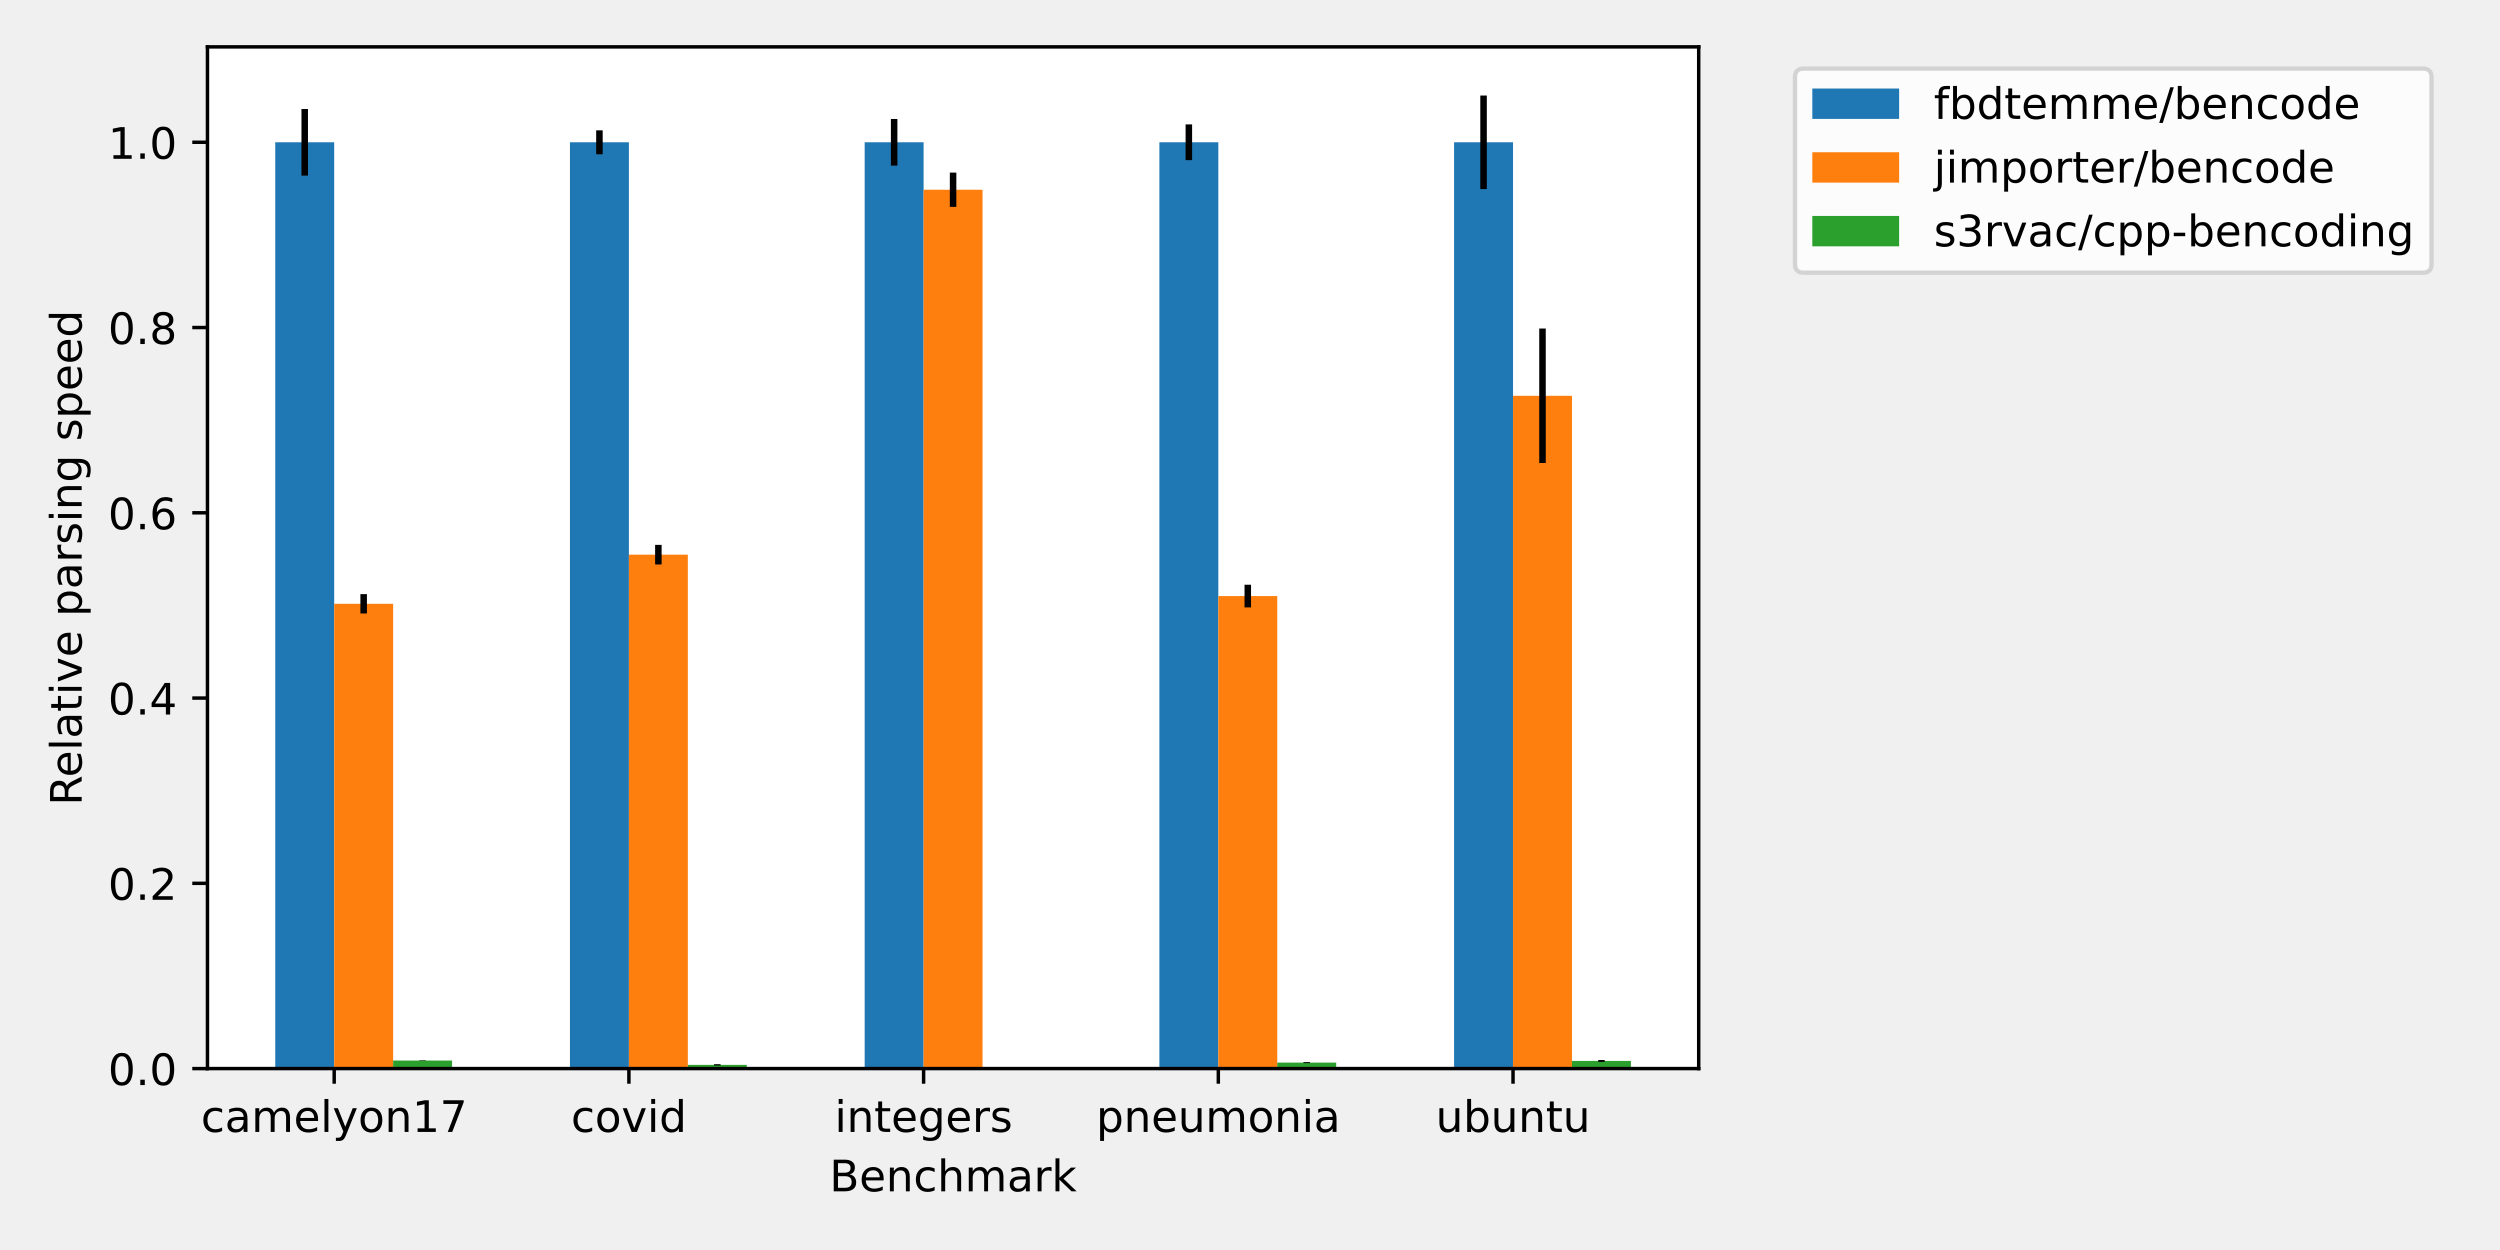
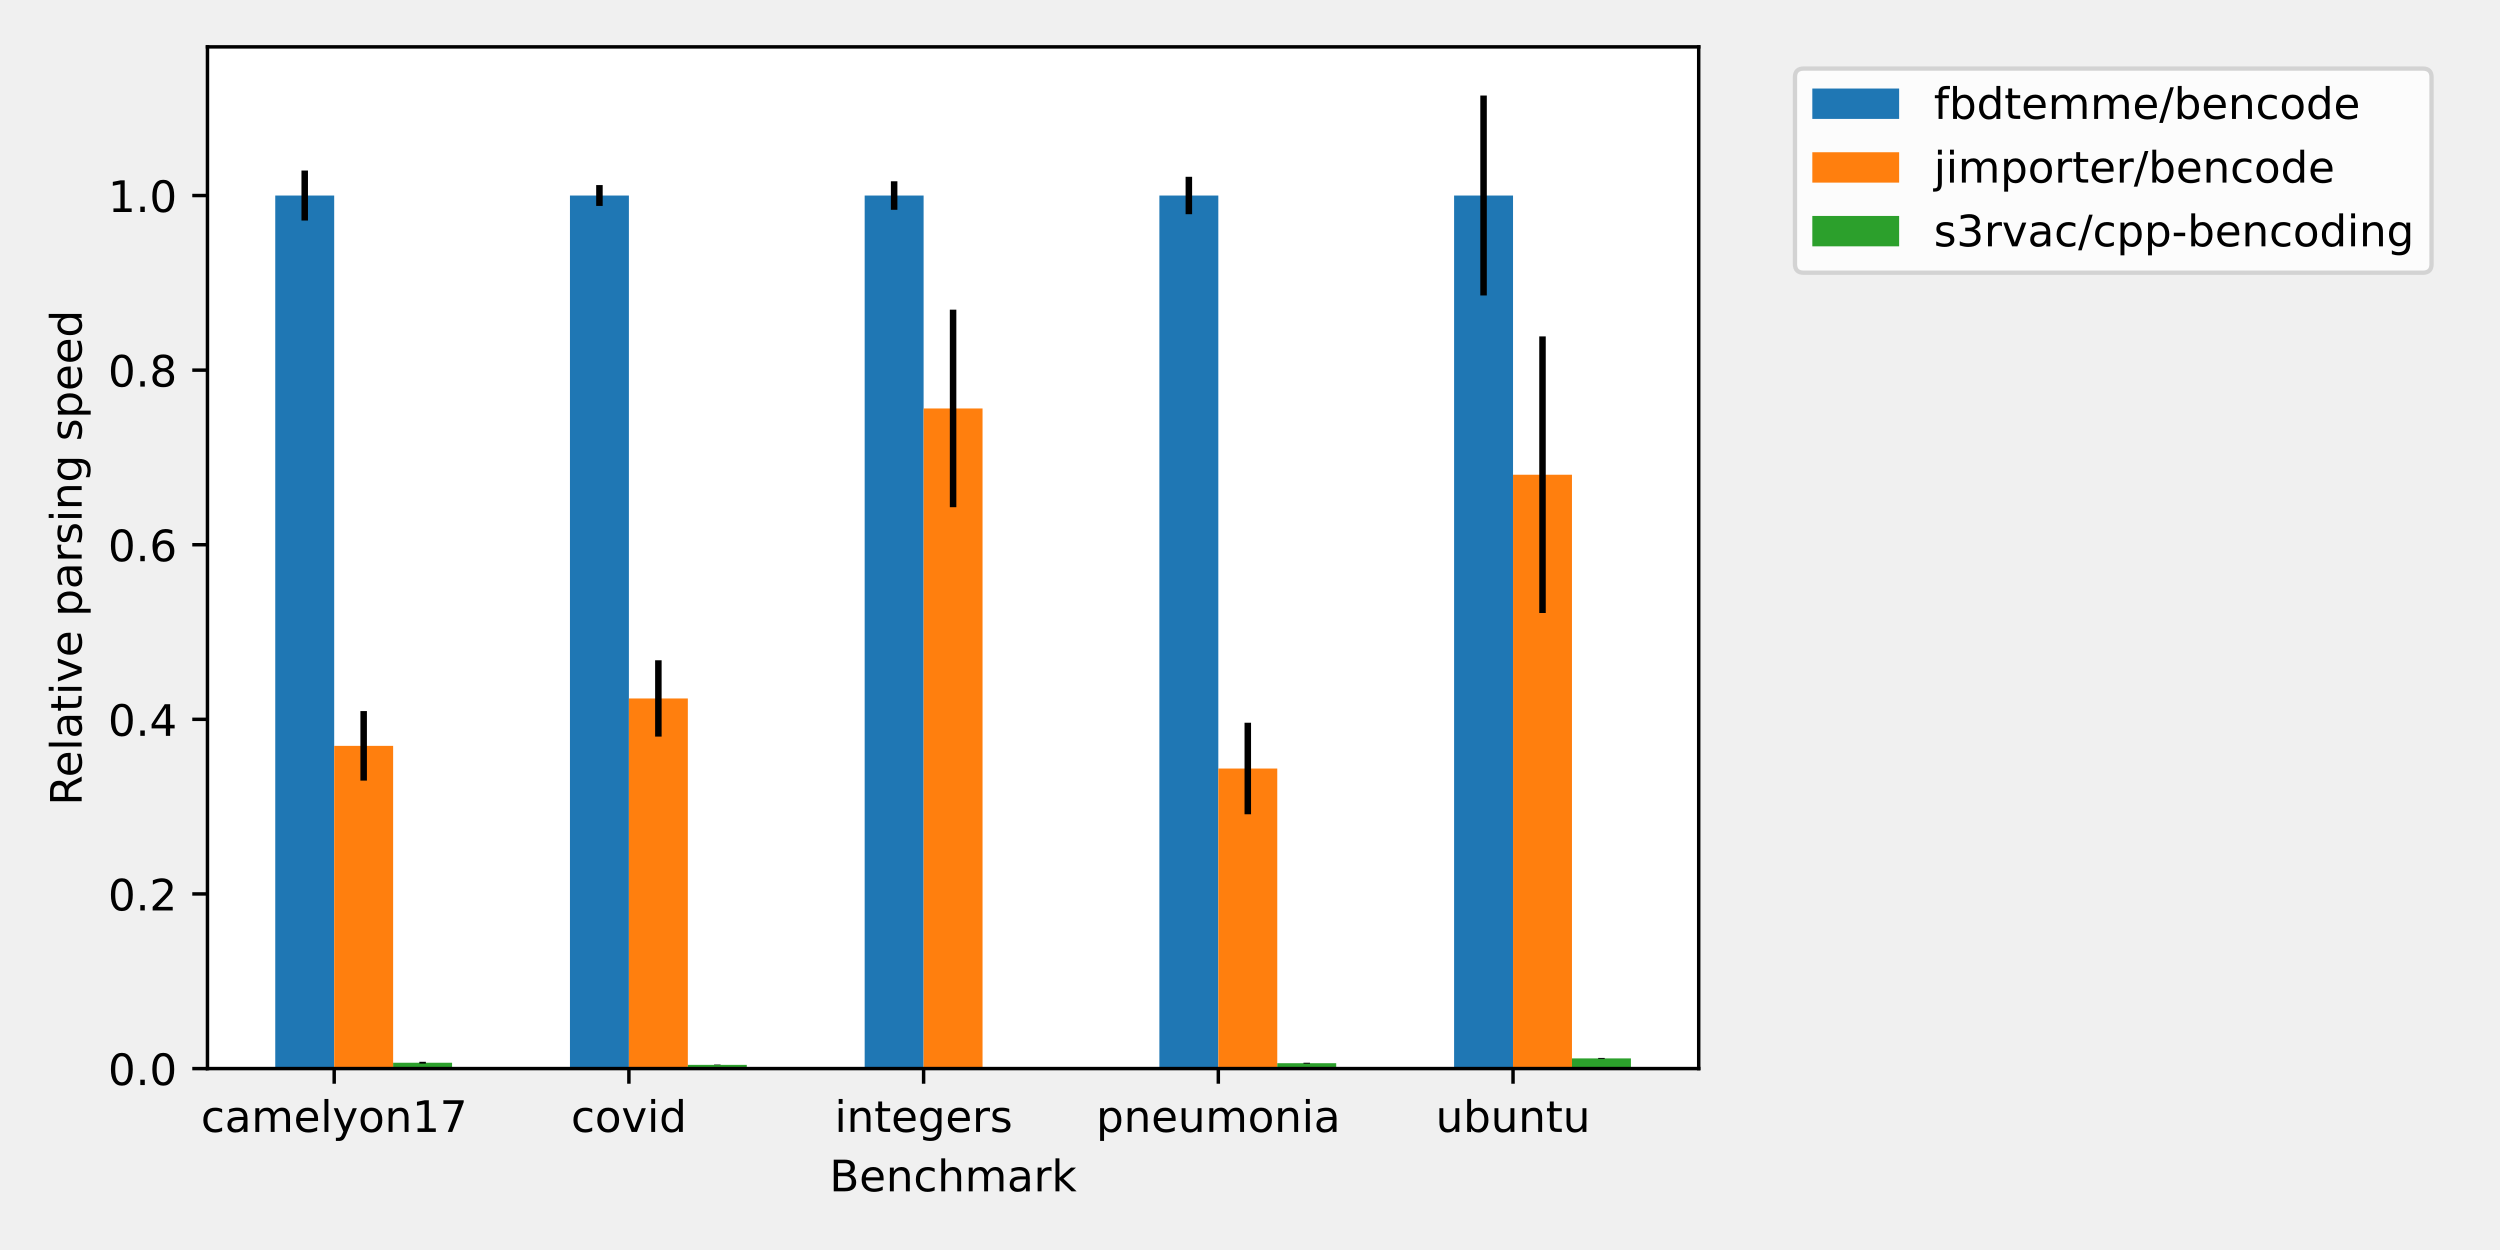
<svg xmlns="http://www.w3.org/2000/svg" xmlns:xlink="http://www.w3.org/1999/xlink" height="288pt" version="1.1" viewBox="0 0 576 288" width="576pt">
  <defs>
    <style type="text/css">*{stroke-linecap:butt;stroke-linejoin:round;}</style>
  </defs>
  <g id="figure_1">
    <g id="patch_1">
      <path d="M 0 288  L 576 288  L 576 0  L 0 0  z " style="fill:none;" />
    </g>
    <g id="axes_1">
      <g id="patch_2">
        <path d="M 47.8 246.2  L 391.38 246.2  L 391.38 10.8  L 47.8 10.8  z " style="fill:#ffffff;" />
      </g>
      <g id="patch_3">
-         <path clip-path="url(#p5ca8c4227e)" d="M 63.417 246.2  L 76.998 246.2  L 76.998 32.785  L 63.417 32.785  z " style="fill:#1f77b4;" />
+         <path clip-path="url(#pa5d54a3e2e)" d="M 63.417 246.2  L 76.998 246.2  L 76.998 45.046  L 63.417 45.046  z " style="fill:#1f77b4;" />
      </g>
      <g id="patch_4">
-         <path clip-path="url(#p5ca8c4227e)" d="M 131.318 246.2  L 144.899 246.2  L 144.899 32.785  L 131.318 32.785  z " style="fill:#1f77b4;" />
+         <path clip-path="url(#pa5d54a3e2e)" d="M 131.318 246.2  L 144.899 246.2  L 144.899 45.046  L 131.318 45.046  z " style="fill:#1f77b4;" />
      </g>
      <g id="patch_5">
-         <path clip-path="url(#p5ca8c4227e)" d="M 199.22 246.2  L 212.8 246.2  L 212.8 32.785  L 199.22 32.785  z " style="fill:#1f77b4;" />
+         <path clip-path="url(#pa5d54a3e2e)" d="M 199.22 246.2  L 212.8 246.2  L 212.8 45.046  L 199.22 45.046  z " style="fill:#1f77b4;" />
      </g>
      <g id="patch_6">
-         <path clip-path="url(#p5ca8c4227e)" d="M 267.121 246.2  L 280.701 246.2  L 280.701 32.785  L 267.121 32.785  z " style="fill:#1f77b4;" />
+         <path clip-path="url(#pa5d54a3e2e)" d="M 267.121 246.2  L 280.701 246.2  L 280.701 45.046  L 267.121 45.046  z " style="fill:#1f77b4;" />
      </g>
      <g id="patch_7">
-         <path clip-path="url(#p5ca8c4227e)" d="M 335.022 246.2  L 348.602 246.2  L 348.602 32.785  L 335.022 32.785  z " style="fill:#1f77b4;" />
+         <path clip-path="url(#pa5d54a3e2e)" d="M 335.022 246.2  L 348.602 246.2  L 348.602 45.046  L 335.022 45.046  z " style="fill:#1f77b4;" />
      </g>
      <g id="patch_8">
-         <path clip-path="url(#p5ca8c4227e)" d="M 76.998 246.2  L 90.578 246.2  L 90.578 139.121  L 76.998 139.121  z " style="fill:#ff7f0e;" />
+         <path clip-path="url(#pa5d54a3e2e)" d="M 76.998 246.2  L 90.578 246.2  L 90.578 171.842  L 76.998 171.842  z " style="fill:#ff7f0e;" />
      </g>
      <g id="patch_9">
-         <path clip-path="url(#p5ca8c4227e)" d="M 144.899 246.2  L 158.479 246.2  L 158.479 127.8  L 144.899 127.8  z " style="fill:#ff7f0e;" />
+         <path clip-path="url(#pa5d54a3e2e)" d="M 144.899 246.2  L 158.479 246.2  L 158.479 160.919  L 144.899 160.919  z " style="fill:#ff7f0e;" />
      </g>
      <g id="patch_10">
-         <path clip-path="url(#p5ca8c4227e)" d="M 212.8 246.2  L 226.38 246.2  L 226.38 43.714  L 212.8 43.714  z " style="fill:#ff7f0e;" />
+         <path clip-path="url(#pa5d54a3e2e)" d="M 212.8 246.2  L 226.38 246.2  L 226.38 94.108  L 212.8 94.108  z " style="fill:#ff7f0e;" />
      </g>
      <g id="patch_11">
-         <path clip-path="url(#p5ca8c4227e)" d="M 280.701 246.2  L 294.281 246.2  L 294.281 137.331  L 280.701 137.331  z " style="fill:#ff7f0e;" />
+         <path clip-path="url(#pa5d54a3e2e)" d="M 280.701 246.2  L 294.281 246.2  L 294.281 177.065  L 280.701 177.065  z " style="fill:#ff7f0e;" />
      </g>
      <g id="patch_12">
-         <path clip-path="url(#p5ca8c4227e)" d="M 348.602 246.2  L 362.182 246.2  L 362.182 91.185  L 348.602 91.185  z " style="fill:#ff7f0e;" />
+         <path clip-path="url(#pa5d54a3e2e)" d="M 348.602 246.2  L 362.182 246.2  L 362.182 109.374  L 348.602 109.374  z " style="fill:#ff7f0e;" />
      </g>
      <g id="patch_13">
-         <path clip-path="url(#p5ca8c4227e)" d="M 90.578 246.2  L 104.158 246.2  L 104.158 244.343  L 90.578 244.343  z " style="fill:#2ca02c;" />
+         <path clip-path="url(#pa5d54a3e2e)" d="M 90.578 246.2  L 104.158 246.2  L 104.158 244.847  L 90.578 244.847  z " style="fill:#2ca02c;" />
      </g>
      <g id="patch_14">
-         <path clip-path="url(#p5ca8c4227e)" d="M 158.479 246.2  L 172.059 246.2  L 172.059 245.347  L 158.479 245.347  z " style="fill:#2ca02c;" />
+         <path clip-path="url(#pa5d54a3e2e)" d="M 158.479 246.2  L 172.059 246.2  L 172.059 245.342  L 158.479 245.342  z " style="fill:#2ca02c;" />
      </g>
      <g id="patch_15">
-         <path clip-path="url(#p5ca8c4227e)" d="M 226.38 246.2  L 239.96 246.2  L 239.96 246.114  L 226.38 246.114  z " style="fill:#2ca02c;" />
+         <path clip-path="url(#pa5d54a3e2e)" d="M 226.38 246.2  L 239.96 246.2  L 239.96 246.122  L 226.38 246.122  z " style="fill:#2ca02c;" />
      </g>
      <g id="patch_16">
-         <path clip-path="url(#p5ca8c4227e)" d="M 294.281 246.2  L 307.862 246.2  L 307.862 244.827  L 294.281 244.827  z " style="fill:#2ca02c;" />
+         <path clip-path="url(#pa5d54a3e2e)" d="M 294.281 246.2  L 307.862 246.2  L 307.862 244.968  L 294.281 244.968  z " style="fill:#2ca02c;" />
      </g>
      <g id="patch_17">
-         <path clip-path="url(#p5ca8c4227e)" d="M 362.182 246.2  L 375.763 246.2  L 375.763 244.445  L 362.182 244.445  z " style="fill:#2ca02c;" />
+         <path clip-path="url(#pa5d54a3e2e)" d="M 362.182 246.2  L 375.763 246.2  L 375.763 243.851  L 362.182 243.851  z " style="fill:#2ca02c;" />
      </g>
      <g id="matplotlib.axis_1">
        <g id="xtick_1">
          <g id="line2d_1">
            <defs>
-               <path d="M 0 0  L 0 3.5  " id="mc09856faaf" style="stroke:#000000;stroke-width:0.8;" />
-             </defs>
-             <g>
-               <use style="stroke:#000000;stroke-width:0.8;" x="76.998" xlink:href="#mc09856faaf" y="246.2" />
+               <path d="M 0 0  L 0 3.5  " id="mf4dc3f9461" style="stroke:#000000;stroke-width:0.8;" />
+             </defs>
+             <g>
+               <use style="stroke:#000000;stroke-width:0.8;" x="76.998" xlink:href="#mf4dc3f9461" y="246.2" />
            </g>
          </g>
          <g id="text_1">
            <g transform="translate(46.29829 260.7984)scale(0.1 -0.1)">
              <defs>
                <path d="M 48.781 52.594  L 48.781 44.188  Q 44.969 46.297 41.141 47.344  Q 37.312 48.391 33.406 48.391  Q 24.656 48.391 19.812 42.844  Q 14.984 37.312 14.984 27.297  Q 14.984 17.281 19.812 11.734  Q 24.656 6.203 33.406 6.203  Q 37.312 6.203 41.141 7.25  Q 44.969 8.297 48.781 10.406  L 48.781 2.094  Q 45.016 0.344 40.984 -0.531  Q 36.969 -1.422 32.422 -1.422  Q 20.062 -1.422 12.781 6.344  Q 5.516 14.109 5.516 27.297  Q 5.516 40.672 12.859 48.328  Q 20.219 56 33.016 56  Q 37.156 56 41.109 55.141  Q 45.062 54.297 48.781 52.594  z " id="DejaVuSans-99" />
                <path d="M 34.281 27.484  Q 23.391 27.484 19.188 25  Q 14.984 22.516 14.984 16.5  Q 14.984 11.719 18.141 8.906  Q 21.297 6.109 26.703 6.109  Q 34.188 6.109 38.703 11.406  Q 43.219 16.703 43.219 25.484  L 43.219 27.484  z M 52.203 31.203  L 52.203 0  L 43.219 0  L 43.219 8.297  Q 40.141 3.328 35.547 0.953  Q 30.953 -1.422 24.312 -1.422  Q 15.922 -1.422 10.953 3.297  Q 6 8.016 6 15.922  Q 6 25.141 12.172 29.828  Q 18.359 34.516 30.609 34.516  L 43.219 34.516  L 43.219 35.406  Q 43.219 41.609 39.141 45  Q 35.062 48.391 27.688 48.391  Q 23 48.391 18.547 47.266  Q 14.109 46.141 10.016 43.891  L 10.016 52.203  Q 14.938 54.109 19.578 55.047  Q 24.219 56 28.609 56  Q 40.484 56 46.344 49.844  Q 52.203 43.703 52.203 31.203  z " id="DejaVuSans-97" />
                <path d="M 52 44.188  Q 55.375 50.25 60.062 53.125  Q 64.75 56 71.094 56  Q 79.641 56 84.281 50.016  Q 88.922 44.047 88.922 33.016  L 88.922 0  L 79.891 0  L 79.891 32.719  Q 79.891 40.578 77.094 44.375  Q 74.312 48.188 68.609 48.188  Q 61.625 48.188 57.562 43.547  Q 53.516 38.922 53.516 30.906  L 53.516 0  L 44.484 0  L 44.484 32.719  Q 44.484 40.625 41.703 44.406  Q 38.922 48.188 33.109 48.188  Q 26.219 48.188 22.156 43.531  Q 18.109 38.875 18.109 30.906  L 18.109 0  L 9.078 0  L 9.078 54.688  L 18.109 54.688  L 18.109 46.188  Q 21.188 51.219 25.484 53.609  Q 29.781 56 35.688 56  Q 41.656 56 45.828 52.969  Q 50 49.953 52 44.188  z " id="DejaVuSans-109" />
                <path d="M 56.203 29.594  L 56.203 25.203  L 14.891 25.203  Q 15.484 15.922 20.484 11.062  Q 25.484 6.203 34.422 6.203  Q 39.594 6.203 44.453 7.469  Q 49.312 8.734 54.109 11.281  L 54.109 2.781  Q 49.266 0.734 44.188 -0.344  Q 39.109 -1.422 33.891 -1.422  Q 20.797 -1.422 13.156 6.188  Q 5.516 13.812 5.516 26.812  Q 5.516 40.234 12.766 48.109  Q 20.016 56 32.328 56  Q 43.359 56 49.781 48.891  Q 56.203 41.797 56.203 29.594  z M 47.219 32.234  Q 47.125 39.594 43.094 43.984  Q 39.062 48.391 32.422 48.391  Q 24.906 48.391 20.391 44.141  Q 15.875 39.891 15.188 32.172  z " id="DejaVuSans-101" />
                <path d="M 9.422 75.984  L 18.406 75.984  L 18.406 0  L 9.422 0  z " id="DejaVuSans-108" />
                <path d="M 32.172 -5.078  Q 28.375 -14.844 24.75 -17.812  Q 21.141 -20.797 15.094 -20.797  L 7.906 -20.797  L 7.906 -13.281  L 13.188 -13.281  Q 16.891 -13.281 18.938 -11.516  Q 21 -9.766 23.484 -3.219  L 25.094 0.875  L 2.984 54.688  L 12.5 54.688  L 29.594 11.922  L 46.688 54.688  L 56.203 54.688  z " id="DejaVuSans-121" />
                <path d="M 30.609 48.391  Q 23.391 48.391 19.188 42.75  Q 14.984 37.109 14.984 27.297  Q 14.984 17.484 19.156 11.844  Q 23.344 6.203 30.609 6.203  Q 37.797 6.203 41.984 11.859  Q 46.188 17.531 46.188 27.297  Q 46.188 37.016 41.984 42.703  Q 37.797 48.391 30.609 48.391  z M 30.609 56  Q 42.328 56 49.016 48.375  Q 55.719 40.766 55.719 27.297  Q 55.719 13.875 49.016 6.219  Q 42.328 -1.422 30.609 -1.422  Q 18.844 -1.422 12.172 6.219  Q 5.516 13.875 5.516 27.297  Q 5.516 40.766 12.172 48.375  Q 18.844 56 30.609 56  z " id="DejaVuSans-111" />
                <path d="M 54.891 33.016  L 54.891 0  L 45.906 0  L 45.906 32.719  Q 45.906 40.484 42.875 44.328  Q 39.844 48.188 33.797 48.188  Q 26.516 48.188 22.312 43.547  Q 18.109 38.922 18.109 30.906  L 18.109 0  L 9.078 0  L 9.078 54.688  L 18.109 54.688  L 18.109 46.188  Q 21.344 51.125 25.703 53.562  Q 30.078 56 35.797 56  Q 45.219 56 50.047 50.172  Q 54.891 44.344 54.891 33.016  z " id="DejaVuSans-110" />
                <path d="M 12.406 8.297  L 28.516 8.297  L 28.516 63.922  L 10.984 60.406  L 10.984 69.391  L 28.422 72.906  L 38.281 72.906  L 38.281 8.297  L 54.391 8.297  L 54.391 0  L 12.406 0  z " id="DejaVuSans-49" />
                <path d="M 8.203 72.906  L 55.078 72.906  L 55.078 68.703  L 28.609 0  L 18.312 0  L 43.219 64.594  L 8.203 64.594  z " id="DejaVuSans-55" />
              </defs>
              <use xlink:href="#DejaVuSans-99" />
              <use x="54.98" xlink:href="#DejaVuSans-97" />
              <use x="116.26" xlink:href="#DejaVuSans-109" />
              <use x="213.672" xlink:href="#DejaVuSans-101" />
              <use x="275.195" xlink:href="#DejaVuSans-108" />
              <use x="302.979" xlink:href="#DejaVuSans-121" />
              <use x="362.158" xlink:href="#DejaVuSans-111" />
              <use x="423.34" xlink:href="#DejaVuSans-110" />
              <use x="486.719" xlink:href="#DejaVuSans-49" />
              <use x="550.342" xlink:href="#DejaVuSans-55" />
            </g>
          </g>
        </g>
        <g id="xtick_2">
          <g id="line2d_2">
            <g>
-               <use style="stroke:#000000;stroke-width:0.8;" x="144.899" xlink:href="#mc09856faaf" y="246.2" />
+               <use style="stroke:#000000;stroke-width:0.8;" x="144.899" xlink:href="#mf4dc3f9461" y="246.2" />
            </g>
          </g>
          <g id="text_2">
            <g transform="translate(131.5674 260.7984)scale(0.1 -0.1)">
              <defs>
                <path d="M 2.984 54.688  L 12.5 54.688  L 29.594 8.797  L 46.688 54.688  L 56.203 54.688  L 35.688 0  L 23.484 0  z " id="DejaVuSans-118" />
                <path d="M 9.422 54.688  L 18.406 54.688  L 18.406 0  L 9.422 0  z M 9.422 75.984  L 18.406 75.984  L 18.406 64.594  L 9.422 64.594  z " id="DejaVuSans-105" />
                <path d="M 45.406 46.391  L 45.406 75.984  L 54.391 75.984  L 54.391 0  L 45.406 0  L 45.406 8.203  Q 42.578 3.328 38.25 0.953  Q 33.938 -1.422 27.875 -1.422  Q 17.969 -1.422 11.734 6.484  Q 5.516 14.406 5.516 27.297  Q 5.516 40.188 11.734 48.094  Q 17.969 56 27.875 56  Q 33.938 56 38.25 53.625  Q 42.578 51.266 45.406 46.391  z M 14.797 27.297  Q 14.797 17.391 18.875 11.75  Q 22.953 6.109 30.078 6.109  Q 37.203 6.109 41.297 11.75  Q 45.406 17.391 45.406 27.297  Q 45.406 37.203 41.297 42.844  Q 37.203 48.484 30.078 48.484  Q 22.953 48.484 18.875 42.844  Q 14.797 37.203 14.797 27.297  z " id="DejaVuSans-100" />
              </defs>
              <use xlink:href="#DejaVuSans-99" />
              <use x="54.98" xlink:href="#DejaVuSans-111" />
              <use x="116.162" xlink:href="#DejaVuSans-118" />
              <use x="175.342" xlink:href="#DejaVuSans-105" />
              <use x="203.125" xlink:href="#DejaVuSans-100" />
            </g>
          </g>
        </g>
        <g id="xtick_3">
          <g id="line2d_3">
            <g>
-               <use style="stroke:#000000;stroke-width:0.8;" x="212.8" xlink:href="#mc09856faaf" y="246.2" />
+               <use style="stroke:#000000;stroke-width:0.8;" x="212.8" xlink:href="#mf4dc3f9461" y="246.2" />
            </g>
          </g>
          <g id="text_3">
            <g transform="translate(192.2944 260.7984)scale(0.1 -0.1)">
              <defs>
                <path d="M 18.312 70.219  L 18.312 54.688  L 36.812 54.688  L 36.812 47.703  L 18.312 47.703  L 18.312 18.016  Q 18.312 11.328 20.141 9.422  Q 21.969 7.516 27.594 7.516  L 36.812 7.516  L 36.812 0  L 27.594 0  Q 17.188 0 13.234 3.875  Q 9.281 7.766 9.281 18.016  L 9.281 47.703  L 2.688 47.703  L 2.688 54.688  L 9.281 54.688  L 9.281 70.219  z " id="DejaVuSans-116" />
                <path d="M 45.406 27.984  Q 45.406 37.75 41.375 43.109  Q 37.359 48.484 30.078 48.484  Q 22.859 48.484 18.828 43.109  Q 14.797 37.75 14.797 27.984  Q 14.797 18.266 18.828 12.891  Q 22.859 7.516 30.078 7.516  Q 37.359 7.516 41.375 12.891  Q 45.406 18.266 45.406 27.984  z M 54.391 6.781  Q 54.391 -7.172 48.188 -13.984  Q 42 -20.797 29.203 -20.797  Q 24.469 -20.797 20.266 -20.094  Q 16.062 -19.391 12.109 -17.922  L 12.109 -9.188  Q 16.062 -11.328 19.922 -12.344  Q 23.781 -13.375 27.781 -13.375  Q 36.625 -13.375 41.016 -8.766  Q 45.406 -4.156 45.406 5.172  L 45.406 9.625  Q 42.625 4.781 38.281 2.391  Q 33.938 0 27.875 0  Q 17.828 0 11.672 7.656  Q 5.516 15.328 5.516 27.984  Q 5.516 40.672 11.672 48.328  Q 17.828 56 27.875 56  Q 33.938 56 38.281 53.609  Q 42.625 51.219 45.406 46.391  L 45.406 54.688  L 54.391 54.688  z " id="DejaVuSans-103" />
                <path d="M 41.109 46.297  Q 39.594 47.172 37.812 47.578  Q 36.031 48 33.891 48  Q 26.266 48 22.188 43.047  Q 18.109 38.094 18.109 28.812  L 18.109 0  L 9.078 0  L 9.078 54.688  L 18.109 54.688  L 18.109 46.188  Q 20.953 51.172 25.484 53.578  Q 30.031 56 36.531 56  Q 37.453 56 38.578 55.875  Q 39.703 55.766 41.062 55.516  z " id="DejaVuSans-114" />
                <path d="M 44.281 53.078  L 44.281 44.578  Q 40.484 46.531 36.375 47.5  Q 32.281 48.484 27.875 48.484  Q 21.188 48.484 17.844 46.438  Q 14.5 44.391 14.5 40.281  Q 14.5 37.156 16.891 35.375  Q 19.281 33.594 26.516 31.984  L 29.594 31.297  Q 39.156 29.25 43.188 25.516  Q 47.219 21.781 47.219 15.094  Q 47.219 7.469 41.188 3.016  Q 35.156 -1.422 24.609 -1.422  Q 20.219 -1.422 15.453 -0.562  Q 10.688 0.297 5.422 2  L 5.422 11.281  Q 10.406 8.688 15.234 7.391  Q 20.062 6.109 24.812 6.109  Q 31.156 6.109 34.562 8.281  Q 37.984 10.453 37.984 14.406  Q 37.984 18.062 35.516 20.016  Q 33.062 21.969 24.703 23.781  L 21.578 24.516  Q 13.234 26.266 9.516 29.906  Q 5.812 33.547 5.812 39.891  Q 5.812 47.609 11.281 51.797  Q 16.75 56 26.812 56  Q 31.781 56 36.172 55.266  Q 40.578 54.547 44.281 53.078  z " id="DejaVuSans-115" />
              </defs>
              <use xlink:href="#DejaVuSans-105" />
              <use x="27.783" xlink:href="#DejaVuSans-110" />
              <use x="91.162" xlink:href="#DejaVuSans-116" />
              <use x="130.371" xlink:href="#DejaVuSans-101" />
              <use x="191.895" xlink:href="#DejaVuSans-103" />
              <use x="255.371" xlink:href="#DejaVuSans-101" />
              <use x="316.895" xlink:href="#DejaVuSans-114" />
              <use x="358.008" xlink:href="#DejaVuSans-115" />
            </g>
          </g>
        </g>
        <g id="xtick_4">
          <g id="line2d_4">
            <g>
-               <use style="stroke:#000000;stroke-width:0.8;" x="280.701" xlink:href="#mc09856faaf" y="246.2" />
+               <use style="stroke:#000000;stroke-width:0.8;" x="280.701" xlink:href="#mf4dc3f9461" y="246.2" />
            </g>
          </g>
          <g id="text_4">
            <g transform="translate(252.5612 260.7984)scale(0.1 -0.1)">
              <defs>
                <path d="M 18.109 8.203  L 18.109 -20.797  L 9.078 -20.797  L 9.078 54.688  L 18.109 54.688  L 18.109 46.391  Q 20.953 51.266 25.266 53.625  Q 29.594 56 35.594 56  Q 45.562 56 51.781 48.094  Q 58.016 40.188 58.016 27.297  Q 58.016 14.406 51.781 6.484  Q 45.562 -1.422 35.594 -1.422  Q 29.594 -1.422 25.266 0.953  Q 20.953 3.328 18.109 8.203  z M 48.688 27.297  Q 48.688 37.203 44.609 42.844  Q 40.531 48.484 33.406 48.484  Q 26.266 48.484 22.188 42.844  Q 18.109 37.203 18.109 27.297  Q 18.109 17.391 22.188 11.75  Q 26.266 6.109 33.406 6.109  Q 40.531 6.109 44.609 11.75  Q 48.688 17.391 48.688 27.297  z " id="DejaVuSans-112" />
                <path d="M 8.5 21.578  L 8.5 54.688  L 17.484 54.688  L 17.484 21.922  Q 17.484 14.156 20.5 10.266  Q 23.531 6.391 29.594 6.391  Q 36.859 6.391 41.078 11.031  Q 45.312 15.672 45.312 23.688  L 45.312 54.688  L 54.297 54.688  L 54.297 0  L 45.312 0  L 45.312 8.406  Q 42.047 3.422 37.719 1  Q 33.406 -1.422 27.688 -1.422  Q 18.266 -1.422 13.375 4.438  Q 8.5 10.297 8.5 21.578  z M 31.109 56  z " id="DejaVuSans-117" />
              </defs>
              <use xlink:href="#DejaVuSans-112" />
              <use x="63.477" xlink:href="#DejaVuSans-110" />
              <use x="126.855" xlink:href="#DejaVuSans-101" />
              <use x="188.379" xlink:href="#DejaVuSans-117" />
              <use x="251.758" xlink:href="#DejaVuSans-109" />
              <use x="349.17" xlink:href="#DejaVuSans-111" />
              <use x="410.352" xlink:href="#DejaVuSans-110" />
              <use x="473.73" xlink:href="#DejaVuSans-105" />
              <use x="501.514" xlink:href="#DejaVuSans-97" />
            </g>
          </g>
        </g>
        <g id="xtick_5">
          <g id="line2d_5">
            <g>
-               <use style="stroke:#000000;stroke-width:0.8;" x="348.602" xlink:href="#mc09856faaf" y="246.2" />
+               <use style="stroke:#000000;stroke-width:0.8;" x="348.602" xlink:href="#mf4dc3f9461" y="246.2" />
            </g>
          </g>
          <g id="text_5">
            <g transform="translate(330.7929 260.7984)scale(0.1 -0.1)">
              <defs>
                <path d="M 48.688 27.297  Q 48.688 37.203 44.609 42.844  Q 40.531 48.484 33.406 48.484  Q 26.266 48.484 22.188 42.844  Q 18.109 37.203 18.109 27.297  Q 18.109 17.391 22.188 11.75  Q 26.266 6.109 33.406 6.109  Q 40.531 6.109 44.609 11.75  Q 48.688 17.391 48.688 27.297  z M 18.109 46.391  Q 20.953 51.266 25.266 53.625  Q 29.594 56 35.594 56  Q 45.562 56 51.781 48.094  Q 58.016 40.188 58.016 27.297  Q 58.016 14.406 51.781 6.484  Q 45.562 -1.422 35.594 -1.422  Q 29.594 -1.422 25.266 0.953  Q 20.953 3.328 18.109 8.203  L 18.109 0  L 9.078 0  L 9.078 75.984  L 18.109 75.984  z " id="DejaVuSans-98" />
              </defs>
              <use xlink:href="#DejaVuSans-117" />
              <use x="63.379" xlink:href="#DejaVuSans-98" />
              <use x="126.855" xlink:href="#DejaVuSans-117" />
              <use x="190.234" xlink:href="#DejaVuSans-110" />
              <use x="253.613" xlink:href="#DejaVuSans-116" />
              <use x="292.822" xlink:href="#DejaVuSans-117" />
            </g>
          </g>
        </g>
        <g id="text_6">
          <g transform="translate(191.1111 274.4766)scale(0.1 -0.1)">
            <defs>
              <path d="M 19.672 34.812  L 19.672 8.109  L 35.5 8.109  Q 43.453 8.109 47.281 11.406  Q 51.125 14.703 51.125 21.484  Q 51.125 28.328 47.281 31.562  Q 43.453 34.812 35.5 34.812  z M 19.672 64.797  L 19.672 42.828  L 34.281 42.828  Q 41.5 42.828 45.031 45.531  Q 48.578 48.25 48.578 53.812  Q 48.578 59.328 45.031 62.062  Q 41.5 64.797 34.281 64.797  z M 9.812 72.906  L 35.016 72.906  Q 46.297 72.906 52.391 68.219  Q 58.5 63.531 58.5 54.891  Q 58.5 48.188 55.375 44.234  Q 52.25 40.281 46.188 39.312  Q 53.469 37.75 57.5 32.781  Q 61.531 27.828 61.531 20.406  Q 61.531 10.641 54.891 5.312  Q 48.25 0 35.984 0  L 9.812 0  z " id="DejaVuSans-66" />
              <path d="M 54.891 33.016  L 54.891 0  L 45.906 0  L 45.906 32.719  Q 45.906 40.484 42.875 44.328  Q 39.844 48.188 33.797 48.188  Q 26.516 48.188 22.312 43.547  Q 18.109 38.922 18.109 30.906  L 18.109 0  L 9.078 0  L 9.078 75.984  L 18.109 75.984  L 18.109 46.188  Q 21.344 51.125 25.703 53.562  Q 30.078 56 35.797 56  Q 45.219 56 50.047 50.172  Q 54.891 44.344 54.891 33.016  z " id="DejaVuSans-104" />
              <path d="M 9.078 75.984  L 18.109 75.984  L 18.109 31.109  L 44.922 54.688  L 56.391 54.688  L 27.391 29.109  L 57.625 0  L 45.906 0  L 18.109 26.703  L 18.109 0  L 9.078 0  z " id="DejaVuSans-107" />
            </defs>
            <use xlink:href="#DejaVuSans-66" />
            <use x="68.604" xlink:href="#DejaVuSans-101" />
            <use x="130.127" xlink:href="#DejaVuSans-110" />
            <use x="193.506" xlink:href="#DejaVuSans-99" />
            <use x="248.486" xlink:href="#DejaVuSans-104" />
            <use x="311.865" xlink:href="#DejaVuSans-109" />
            <use x="409.277" xlink:href="#DejaVuSans-97" />
            <use x="470.557" xlink:href="#DejaVuSans-114" />
            <use x="511.67" xlink:href="#DejaVuSans-107" />
          </g>
        </g>
      </g>
      <g id="matplotlib.axis_2">
        <g id="ytick_1">
          <g id="line2d_6">
            <defs>
-               <path d="M 0 0  L -3.5 0  " id="md65acb0eab" style="stroke:#000000;stroke-width:0.8;" />
-             </defs>
-             <g>
-               <use style="stroke:#000000;stroke-width:0.8;" x="47.8" xlink:href="#md65acb0eab" y="246.2" />
+               <path d="M 0 0  L -3.5 0  " id="m263431b3f0" style="stroke:#000000;stroke-width:0.8;" />
+             </defs>
+             <g>
+               <use style="stroke:#000000;stroke-width:0.8;" x="47.8" xlink:href="#m263431b3f0" y="246.2" />
            </g>
          </g>
          <g id="text_7">
            <g transform="translate(24.89688 249.9992)scale(0.1 -0.1)">
              <defs>
                <path d="M 31.781 66.406  Q 24.172 66.406 20.328 58.906  Q 16.5 51.422 16.5 36.375  Q 16.5 21.391 20.328 13.891  Q 24.172 6.391 31.781 6.391  Q 39.453 6.391 43.281 13.891  Q 47.125 21.391 47.125 36.375  Q 47.125 51.422 43.281 58.906  Q 39.453 66.406 31.781 66.406  z M 31.781 74.219  Q 44.047 74.219 50.516 64.516  Q 56.984 54.828 56.984 36.375  Q 56.984 17.969 50.516 8.266  Q 44.047 -1.422 31.781 -1.422  Q 19.531 -1.422 13.062 8.266  Q 6.594 17.969 6.594 36.375  Q 6.594 54.828 13.062 64.516  Q 19.531 74.219 31.781 74.219  z " id="DejaVuSans-48" />
                <path d="M 10.688 12.406  L 21 12.406  L 21 0  L 10.688 0  z " id="DejaVuSans-46" />
              </defs>
              <use xlink:href="#DejaVuSans-48" />
              <use x="63.623" xlink:href="#DejaVuSans-46" />
              <use x="95.41" xlink:href="#DejaVuSans-48" />
            </g>
          </g>
        </g>
        <g id="ytick_2">
          <g id="line2d_7">
            <g>
-               <use style="stroke:#000000;stroke-width:0.8;" x="47.8" xlink:href="#md65acb0eab" y="203.517" />
+               <use style="stroke:#000000;stroke-width:0.8;" x="47.8" xlink:href="#m263431b3f0" y="205.969" />
            </g>
          </g>
          <g id="text_8">
-             <g transform="translate(24.89688 207.3161)scale(0.1 -0.1)">
+             <g transform="translate(24.89688 209.7684)scale(0.1 -0.1)">
              <defs>
                <path d="M 19.188 8.297  L 53.609 8.297  L 53.609 0  L 7.328 0  L 7.328 8.297  Q 12.938 14.109 22.625 23.891  Q 32.328 33.688 34.812 36.531  Q 39.547 41.844 41.422 45.531  Q 43.312 49.219 43.312 52.781  Q 43.312 58.594 39.234 62.25  Q 35.156 65.922 28.609 65.922  Q 23.969 65.922 18.812 64.312  Q 13.672 62.703 7.812 59.422  L 7.812 69.391  Q 13.766 71.781 18.938 73  Q 24.125 74.219 28.422 74.219  Q 39.75 74.219 46.484 68.547  Q 53.219 62.891 53.219 53.422  Q 53.219 48.922 51.531 44.891  Q 49.859 40.875 45.406 35.406  Q 44.188 33.984 37.641 27.219  Q 31.109 20.453 19.188 8.297  z " id="DejaVuSans-50" />
              </defs>
              <use xlink:href="#DejaVuSans-48" />
              <use x="63.623" xlink:href="#DejaVuSans-46" />
              <use x="95.41" xlink:href="#DejaVuSans-50" />
            </g>
          </g>
        </g>
        <g id="ytick_3">
          <g id="line2d_8">
            <g>
-               <use style="stroke:#000000;stroke-width:0.8;" x="47.8" xlink:href="#md65acb0eab" y="160.834" />
+               <use style="stroke:#000000;stroke-width:0.8;" x="47.8" xlink:href="#m263431b3f0" y="165.738" />
            </g>
          </g>
          <g id="text_9">
-             <g transform="translate(24.89688 164.633)scale(0.1 -0.1)">
+             <g transform="translate(24.89688 169.5376)scale(0.1 -0.1)">
              <defs>
                <path d="M 37.797 64.312  L 12.891 25.391  L 37.797 25.391  z M 35.203 72.906  L 47.609 72.906  L 47.609 25.391  L 58.016 25.391  L 58.016 17.188  L 47.609 17.188  L 47.609 0  L 37.797 0  L 37.797 17.188  L 4.891 17.188  L 4.891 26.703  z " id="DejaVuSans-52" />
              </defs>
              <use xlink:href="#DejaVuSans-48" />
              <use x="63.623" xlink:href="#DejaVuSans-46" />
              <use x="95.41" xlink:href="#DejaVuSans-52" />
            </g>
          </g>
        </g>
        <g id="ytick_4">
          <g id="line2d_9">
            <g>
-               <use style="stroke:#000000;stroke-width:0.8;" x="47.8" xlink:href="#md65acb0eab" y="118.151" />
+               <use style="stroke:#000000;stroke-width:0.8;" x="47.8" xlink:href="#m263431b3f0" y="125.508" />
            </g>
          </g>
          <g id="text_10">
-             <g transform="translate(24.89688 121.9499)scale(0.1 -0.1)">
+             <g transform="translate(24.89688 129.3068)scale(0.1 -0.1)">
              <defs>
                <path d="M 33.016 40.375  Q 26.375 40.375 22.484 35.828  Q 18.609 31.297 18.609 23.391  Q 18.609 15.531 22.484 10.953  Q 26.375 6.391 33.016 6.391  Q 39.656 6.391 43.531 10.953  Q 47.406 15.531 47.406 23.391  Q 47.406 31.297 43.531 35.828  Q 39.656 40.375 33.016 40.375  z M 52.594 71.297  L 52.594 62.312  Q 48.875 64.062 45.094 64.984  Q 41.312 65.922 37.594 65.922  Q 27.828 65.922 22.672 59.328  Q 17.531 52.734 16.797 39.406  Q 19.672 43.656 24.016 45.922  Q 28.375 48.188 33.594 48.188  Q 44.578 48.188 50.953 41.516  Q 57.328 34.859 57.328 23.391  Q 57.328 12.156 50.688 5.359  Q 44.047 -1.422 33.016 -1.422  Q 20.359 -1.422 13.672 8.266  Q 6.984 17.969 6.984 36.375  Q 6.984 53.656 15.188 63.938  Q 23.391 74.219 37.203 74.219  Q 40.922 74.219 44.703 73.484  Q 48.484 72.75 52.594 71.297  z " id="DejaVuSans-54" />
              </defs>
              <use xlink:href="#DejaVuSans-48" />
              <use x="63.623" xlink:href="#DejaVuSans-46" />
              <use x="95.41" xlink:href="#DejaVuSans-54" />
            </g>
          </g>
        </g>
        <g id="ytick_5">
          <g id="line2d_10">
            <g>
-               <use style="stroke:#000000;stroke-width:0.8;" x="47.8" xlink:href="#md65acb0eab" y="75.468" />
+               <use style="stroke:#000000;stroke-width:0.8;" x="47.8" xlink:href="#m263431b3f0" y="85.277" />
            </g>
          </g>
          <g id="text_11">
-             <g transform="translate(24.89688 79.26683)scale(0.1 -0.1)">
+             <g transform="translate(24.89688 89.07598)scale(0.1 -0.1)">
              <defs>
                <path d="M 31.781 34.625  Q 24.75 34.625 20.719 30.859  Q 16.703 27.094 16.703 20.516  Q 16.703 13.922 20.719 10.156  Q 24.75 6.391 31.781 6.391  Q 38.812 6.391 42.859 10.172  Q 46.922 13.969 46.922 20.516  Q 46.922 27.094 42.891 30.859  Q 38.875 34.625 31.781 34.625  z M 21.922 38.812  Q 15.578 40.375 12.031 44.719  Q 8.5 49.078 8.5 55.328  Q 8.5 64.062 14.719 69.141  Q 20.953 74.219 31.781 74.219  Q 42.672 74.219 48.875 69.141  Q 55.078 64.062 55.078 55.328  Q 55.078 49.078 51.531 44.719  Q 48 40.375 41.703 38.812  Q 48.828 37.156 52.797 32.312  Q 56.781 27.484 56.781 20.516  Q 56.781 9.906 50.312 4.234  Q 43.844 -1.422 31.781 -1.422  Q 19.734 -1.422 13.25 4.234  Q 6.781 9.906 6.781 20.516  Q 6.781 27.484 10.781 32.312  Q 14.797 37.156 21.922 38.812  z M 18.312 54.391  Q 18.312 48.734 21.844 45.562  Q 25.391 42.391 31.781 42.391  Q 38.141 42.391 41.719 45.562  Q 45.312 48.734 45.312 54.391  Q 45.312 60.062 41.719 63.234  Q 38.141 66.406 31.781 66.406  Q 25.391 66.406 21.844 63.234  Q 18.312 60.062 18.312 54.391  z " id="DejaVuSans-56" />
              </defs>
              <use xlink:href="#DejaVuSans-48" />
              <use x="63.623" xlink:href="#DejaVuSans-46" />
              <use x="95.41" xlink:href="#DejaVuSans-56" />
            </g>
          </g>
        </g>
        <g id="ytick_6">
          <g id="line2d_11">
            <g>
-               <use style="stroke:#000000;stroke-width:0.8;" x="47.8" xlink:href="#md65acb0eab" y="32.785" />
+               <use style="stroke:#000000;stroke-width:0.8;" x="47.8" xlink:href="#m263431b3f0" y="45.046" />
            </g>
          </g>
          <g id="text_12">
-             <g transform="translate(24.89688 36.58374)scale(0.1 -0.1)">
+             <g transform="translate(24.89688 48.84517)scale(0.1 -0.1)">
              <use xlink:href="#DejaVuSans-49" />
              <use x="63.623" xlink:href="#DejaVuSans-46" />
              <use x="95.41" xlink:href="#DejaVuSans-48" />
            </g>
          </g>
        </g>
        <g id="text_13">
          <g transform="translate(18.81719 185.5789)rotate(-90)scale(0.1 -0.1)">
            <defs>
              <path d="M 44.391 34.188  Q 47.562 33.109 50.562 29.594  Q 53.562 26.078 56.594 19.922  L 66.609 0  L 56 0  L 46.688 18.703  Q 43.062 26.031 39.672 28.422  Q 36.281 30.812 30.422 30.812  L 19.672 30.812  L 19.672 0  L 9.812 0  L 9.812 72.906  L 32.078 72.906  Q 44.578 72.906 50.734 67.672  Q 56.891 62.453 56.891 51.906  Q 56.891 45.016 53.688 40.469  Q 50.484 35.938 44.391 34.188  z M 19.672 64.797  L 19.672 38.922  L 32.078 38.922  Q 39.203 38.922 42.844 42.219  Q 46.484 45.516 46.484 51.906  Q 46.484 58.297 42.844 61.547  Q 39.203 64.797 32.078 64.797  z " id="DejaVuSans-82" />
              <path id="DejaVuSans-32" />
            </defs>
            <use xlink:href="#DejaVuSans-82" />
            <use x="64.982" xlink:href="#DejaVuSans-101" />
            <use x="126.506" xlink:href="#DejaVuSans-108" />
            <use x="154.289" xlink:href="#DejaVuSans-97" />
            <use x="215.568" xlink:href="#DejaVuSans-116" />
            <use x="254.777" xlink:href="#DejaVuSans-105" />
            <use x="282.561" xlink:href="#DejaVuSans-118" />
            <use x="341.74" xlink:href="#DejaVuSans-101" />
            <use x="403.264" xlink:href="#DejaVuSans-32" />
            <use x="435.051" xlink:href="#DejaVuSans-112" />
            <use x="498.527" xlink:href="#DejaVuSans-97" />
            <use x="559.807" xlink:href="#DejaVuSans-114" />
            <use x="600.92" xlink:href="#DejaVuSans-115" />
            <use x="653.02" xlink:href="#DejaVuSans-105" />
            <use x="680.803" xlink:href="#DejaVuSans-110" />
            <use x="744.182" xlink:href="#DejaVuSans-103" />
            <use x="807.658" xlink:href="#DejaVuSans-32" />
            <use x="839.445" xlink:href="#DejaVuSans-115" />
            <use x="891.545" xlink:href="#DejaVuSans-112" />
            <use x="955.021" xlink:href="#DejaVuSans-101" />
            <use x="1016.545" xlink:href="#DejaVuSans-101" />
            <use x="1078.068" xlink:href="#DejaVuSans-100" />
          </g>
        </g>
      </g>
      <g id="LineCollection_1">
-         <path clip-path="url(#p5ca8c4227e)" d="M 70.207 40.462  L 70.207 25.107  " style="fill:none;stroke:#000000;stroke-width:1.5;" />
-         <path clip-path="url(#p5ca8c4227e)" d="M 138.109 35.539  L 138.109 30.03  " style="fill:none;stroke:#000000;stroke-width:1.5;" />
-         <path clip-path="url(#p5ca8c4227e)" d="M 206.01 38.15  L 206.01 27.419  " style="fill:none;stroke:#000000;stroke-width:1.5;" />
-         <path clip-path="url(#p5ca8c4227e)" d="M 273.911 36.901  L 273.911 28.668  " style="fill:none;stroke:#000000;stroke-width:1.5;" />
-         <path clip-path="url(#p5ca8c4227e)" d="M 341.812 43.56  L 341.812 22.01  " style="fill:none;stroke:#000000;stroke-width:1.5;" />
+         <path clip-path="url(#pa5d54a3e2e)" d="M 70.207 50.809  L 70.207 39.283  " style="fill:none;stroke:#000000;stroke-width:1.5;" />
+         <path clip-path="url(#pa5d54a3e2e)" d="M 138.109 47.448  L 138.109 42.644  " style="fill:none;stroke:#000000;stroke-width:1.5;" />
+         <path clip-path="url(#pa5d54a3e2e)" d="M 206.01 48.333  L 206.01 41.759  " style="fill:none;stroke:#000000;stroke-width:1.5;" />
+         <path clip-path="url(#pa5d54a3e2e)" d="M 273.911 49.356  L 273.911 40.736  " style="fill:none;stroke:#000000;stroke-width:1.5;" />
+         <path clip-path="url(#pa5d54a3e2e)" d="M 341.812 68.082  L 341.812 22.01  " style="fill:none;stroke:#000000;stroke-width:1.5;" />
      </g>
      <g id="LineCollection_2">
-         <path clip-path="url(#p5ca8c4227e)" d="M 83.788 141.346  L 83.788 136.895  " style="fill:none;stroke:#000000;stroke-width:1.5;" />
-         <path clip-path="url(#p5ca8c4227e)" d="M 151.689 130.059  L 151.689 125.542  " style="fill:none;stroke:#000000;stroke-width:1.5;" />
-         <path clip-path="url(#p5ca8c4227e)" d="M 219.59 47.663  L 219.59 39.765  " style="fill:none;stroke:#000000;stroke-width:1.5;" />
-         <path clip-path="url(#p5ca8c4227e)" d="M 287.491 139.945  L 287.491 134.717  " style="fill:none;stroke:#000000;stroke-width:1.5;" />
-         <path clip-path="url(#p5ca8c4227e)" d="M 355.392 106.681  L 355.392 75.689  " style="fill:none;stroke:#000000;stroke-width:1.5;" />
+         <path clip-path="url(#pa5d54a3e2e)" d="M 83.788 179.858  L 83.788 163.826  " style="fill:none;stroke:#000000;stroke-width:1.5;" />
+         <path clip-path="url(#pa5d54a3e2e)" d="M 151.689 169.717  L 151.689 152.121  " style="fill:none;stroke:#000000;stroke-width:1.5;" />
+         <path clip-path="url(#pa5d54a3e2e)" d="M 219.59 116.863  L 219.59 71.353  " style="fill:none;stroke:#000000;stroke-width:1.5;" />
+         <path clip-path="url(#pa5d54a3e2e)" d="M 287.491 187.606  L 287.491 166.525  " style="fill:none;stroke:#000000;stroke-width:1.5;" />
+         <path clip-path="url(#pa5d54a3e2e)" d="M 355.392 141.24  L 355.392 77.509  " style="fill:none;stroke:#000000;stroke-width:1.5;" />
      </g>
      <g id="LineCollection_3">
-         <path clip-path="url(#p5ca8c4227e)" d="M 97.368 244.397  L 97.368 244.29  " style="fill:none;stroke:#000000;stroke-width:1.5;" />
-         <path clip-path="url(#p5ca8c4227e)" d="M 165.269 245.5  L 165.269 245.195  " style="fill:none;stroke:#000000;stroke-width:1.5;" />
-         <path clip-path="url(#p5ca8c4227e)" d="M 233.17 246.12  L 233.17 246.109  " style="fill:none;stroke:#000000;stroke-width:1.5;" />
-         <path clip-path="url(#p5ca8c4227e)" d="M 301.071 244.945  L 301.071 244.71  " style="fill:none;stroke:#000000;stroke-width:1.5;" />
-         <path clip-path="url(#p5ca8c4227e)" d="M 368.973 244.672  L 368.973 244.217  " style="fill:none;stroke:#000000;stroke-width:1.5;" />
+         <path clip-path="url(#pa5d54a3e2e)" d="M 97.368 245.051  L 97.368 244.643  " style="fill:none;stroke:#000000;stroke-width:1.5;" />
+         <path clip-path="url(#pa5d54a3e2e)" d="M 165.269 245.395  L 165.269 245.289  " style="fill:none;stroke:#000000;stroke-width:1.5;" />
+         <path clip-path="url(#pa5d54a3e2e)" d="M 233.17 246.128  L 233.17 246.115  " style="fill:none;stroke:#000000;stroke-width:1.5;" />
+         <path clip-path="url(#pa5d54a3e2e)" d="M 301.071 245.082  L 301.071 244.854  " style="fill:none;stroke:#000000;stroke-width:1.5;" />
+         <path clip-path="url(#pa5d54a3e2e)" d="M 368.973 243.958  L 368.973 243.743  " style="fill:none;stroke:#000000;stroke-width:1.5;" />
      </g>
      <g id="patch_18">
        <path d="M 47.8 246.2  L 47.8 10.8  " style="fill:none;stroke:#000000;stroke-linecap:square;stroke-linejoin:miter;stroke-width:0.8;" />
      </g>
      <g id="patch_19">
        <path d="M 391.38 246.2  L 391.38 10.8  " style="fill:none;stroke:#000000;stroke-linecap:square;stroke-linejoin:miter;stroke-width:0.8;" />
      </g>
      <g id="patch_20">
        <path d="M 47.8 246.2  L 391.38 246.2  " style="fill:none;stroke:#000000;stroke-linecap:square;stroke-linejoin:miter;stroke-width:0.8;" />
      </g>
      <g id="patch_21">
        <path d="M 47.8 10.8  L 391.38 10.8  " style="fill:none;stroke:#000000;stroke-linecap:square;stroke-linejoin:miter;stroke-width:0.8;" />
      </g>
      <g id="legend_1">
        <g id="patch_22">
          <path d="M 415.559 62.834  L 558.228 62.834  Q 560.228 62.834 560.228 60.834  L 560.228 17.8  Q 560.228 15.8 558.228 15.8  L 415.559 15.8  Q 413.559 15.8 413.559 17.8  L 413.559 60.834  Q 413.559 62.834 415.559 62.834  z " style="fill:#ffffff;opacity:0.8;stroke:#cccccc;stroke-linejoin:miter;" />
        </g>
        <g id="patch_23">
          <path d="M 417.559 27.398  L 437.559 27.398  L 437.559 20.398  L 417.559 20.398  z " style="fill:#1f77b4;" />
        </g>
        <g id="text_14">
          <g transform="translate(445.559 27.39844)scale(0.1 -0.1)">
            <defs>
              <path d="M 37.109 75.984  L 37.109 68.5  L 28.516 68.5  Q 23.688 68.5 21.797 66.547  Q 19.922 64.594 19.922 59.516  L 19.922 54.688  L 34.719 54.688  L 34.719 47.703  L 19.922 47.703  L 19.922 0  L 10.891 0  L 10.891 47.703  L 2.297 47.703  L 2.297 54.688  L 10.891 54.688  L 10.891 58.5  Q 10.891 67.625 15.141 71.797  Q 19.391 75.984 28.609 75.984  z " id="DejaVuSans-102" />
              <path d="M 25.391 72.906  L 33.688 72.906  L 8.297 -9.281  L 0 -9.281  z " id="DejaVuSans-47" />
            </defs>
            <use xlink:href="#DejaVuSans-102" />
            <use x="35.205" xlink:href="#DejaVuSans-98" />
            <use x="98.682" xlink:href="#DejaVuSans-100" />
            <use x="162.158" xlink:href="#DejaVuSans-116" />
            <use x="201.367" xlink:href="#DejaVuSans-101" />
            <use x="262.891" xlink:href="#DejaVuSans-109" />
            <use x="360.303" xlink:href="#DejaVuSans-109" />
            <use x="457.715" xlink:href="#DejaVuSans-101" />
            <use x="519.238" xlink:href="#DejaVuSans-47" />
            <use x="552.93" xlink:href="#DejaVuSans-98" />
            <use x="616.406" xlink:href="#DejaVuSans-101" />
            <use x="677.93" xlink:href="#DejaVuSans-110" />
            <use x="741.309" xlink:href="#DejaVuSans-99" />
            <use x="796.289" xlink:href="#DejaVuSans-111" />
            <use x="857.471" xlink:href="#DejaVuSans-100" />
            <use x="920.947" xlink:href="#DejaVuSans-101" />
          </g>
        </g>
        <g id="patch_24">
          <path d="M 417.559 42.077  L 437.559 42.077  L 437.559 35.077  L 417.559 35.077  z " style="fill:#ff7f0e;" />
        </g>
        <g id="text_15">
          <g transform="translate(445.559 42.07656)scale(0.1 -0.1)">
            <defs>
              <path d="M 9.422 54.688  L 18.406 54.688  L 18.406 -0.984  Q 18.406 -11.422 14.422 -16.109  Q 10.453 -20.797 1.609 -20.797  L -1.812 -20.797  L -1.812 -13.188  L 0.594 -13.188  Q 5.719 -13.188 7.562 -10.812  Q 9.422 -8.453 9.422 -0.984  z M 9.422 75.984  L 18.406 75.984  L 18.406 64.594  L 9.422 64.594  z " id="DejaVuSans-106" />
            </defs>
            <use xlink:href="#DejaVuSans-106" />
            <use x="27.783" xlink:href="#DejaVuSans-105" />
            <use x="55.566" xlink:href="#DejaVuSans-109" />
            <use x="152.979" xlink:href="#DejaVuSans-112" />
            <use x="216.455" xlink:href="#DejaVuSans-111" />
            <use x="277.637" xlink:href="#DejaVuSans-114" />
            <use x="318.75" xlink:href="#DejaVuSans-116" />
            <use x="357.959" xlink:href="#DejaVuSans-101" />
            <use x="419.482" xlink:href="#DejaVuSans-114" />
            <use x="460.596" xlink:href="#DejaVuSans-47" />
            <use x="494.287" xlink:href="#DejaVuSans-98" />
            <use x="557.764" xlink:href="#DejaVuSans-101" />
            <use x="619.287" xlink:href="#DejaVuSans-110" />
            <use x="682.666" xlink:href="#DejaVuSans-99" />
            <use x="737.646" xlink:href="#DejaVuSans-111" />
            <use x="798.828" xlink:href="#DejaVuSans-100" />
            <use x="862.305" xlink:href="#DejaVuSans-101" />
          </g>
        </g>
        <g id="patch_25">
          <path d="M 417.559 56.755  L 437.559 56.755  L 437.559 49.755  L 417.559 49.755  z " style="fill:#2ca02c;" />
        </g>
        <g id="text_16">
          <g transform="translate(445.559 56.75469)scale(0.1 -0.1)">
            <defs>
              <path d="M 40.578 39.312  Q 47.656 37.797 51.625 33  Q 55.609 28.219 55.609 21.188  Q 55.609 10.406 48.188 4.484  Q 40.766 -1.422 27.094 -1.422  Q 22.516 -1.422 17.656 -0.516  Q 12.797 0.391 7.625 2.203  L 7.625 11.719  Q 11.719 9.328 16.594 8.109  Q 21.484 6.891 26.812 6.891  Q 36.078 6.891 40.938 10.547  Q 45.797 14.203 45.797 21.188  Q 45.797 27.641 41.281 31.266  Q 36.766 34.906 28.719 34.906  L 20.219 34.906  L 20.219 43.016  L 29.109 43.016  Q 36.375 43.016 40.234 45.922  Q 44.094 48.828 44.094 54.297  Q 44.094 59.906 40.109 62.906  Q 36.141 65.922 28.719 65.922  Q 24.656 65.922 20.016 65.031  Q 15.375 64.156 9.812 62.312  L 9.812 71.094  Q 15.438 72.656 20.344 73.438  Q 25.25 74.219 29.594 74.219  Q 40.828 74.219 47.359 69.109  Q 53.906 64.016 53.906 55.328  Q 53.906 49.266 50.438 45.094  Q 46.969 40.922 40.578 39.312  z " id="DejaVuSans-51" />
              <path d="M 4.891 31.391  L 31.203 31.391  L 31.203 23.391  L 4.891 23.391  z " id="DejaVuSans-45" />
            </defs>
            <use xlink:href="#DejaVuSans-115" />
            <use x="52.1" xlink:href="#DejaVuSans-51" />
            <use x="115.723" xlink:href="#DejaVuSans-114" />
            <use x="156.836" xlink:href="#DejaVuSans-118" />
            <use x="216.016" xlink:href="#DejaVuSans-97" />
            <use x="277.295" xlink:href="#DejaVuSans-99" />
            <use x="332.275" xlink:href="#DejaVuSans-47" />
            <use x="365.967" xlink:href="#DejaVuSans-99" />
            <use x="420.947" xlink:href="#DejaVuSans-112" />
            <use x="484.424" xlink:href="#DejaVuSans-112" />
            <use x="547.9" xlink:href="#DejaVuSans-45" />
            <use x="583.984" xlink:href="#DejaVuSans-98" />
            <use x="647.461" xlink:href="#DejaVuSans-101" />
            <use x="708.984" xlink:href="#DejaVuSans-110" />
            <use x="772.363" xlink:href="#DejaVuSans-99" />
            <use x="827.344" xlink:href="#DejaVuSans-111" />
            <use x="888.525" xlink:href="#DejaVuSans-100" />
            <use x="952.002" xlink:href="#DejaVuSans-105" />
            <use x="979.785" xlink:href="#DejaVuSans-110" />
            <use x="1043.164" xlink:href="#DejaVuSans-103" />
          </g>
        </g>
      </g>
    </g>
  </g>
  <defs>
-     <clipPath id="p5ca8c4227e">
+     <clipPath id="pa5d54a3e2e">
      <rect height="235.4" width="343.58" x="47.8" y="10.8" />
    </clipPath>
  </defs>
</svg>
